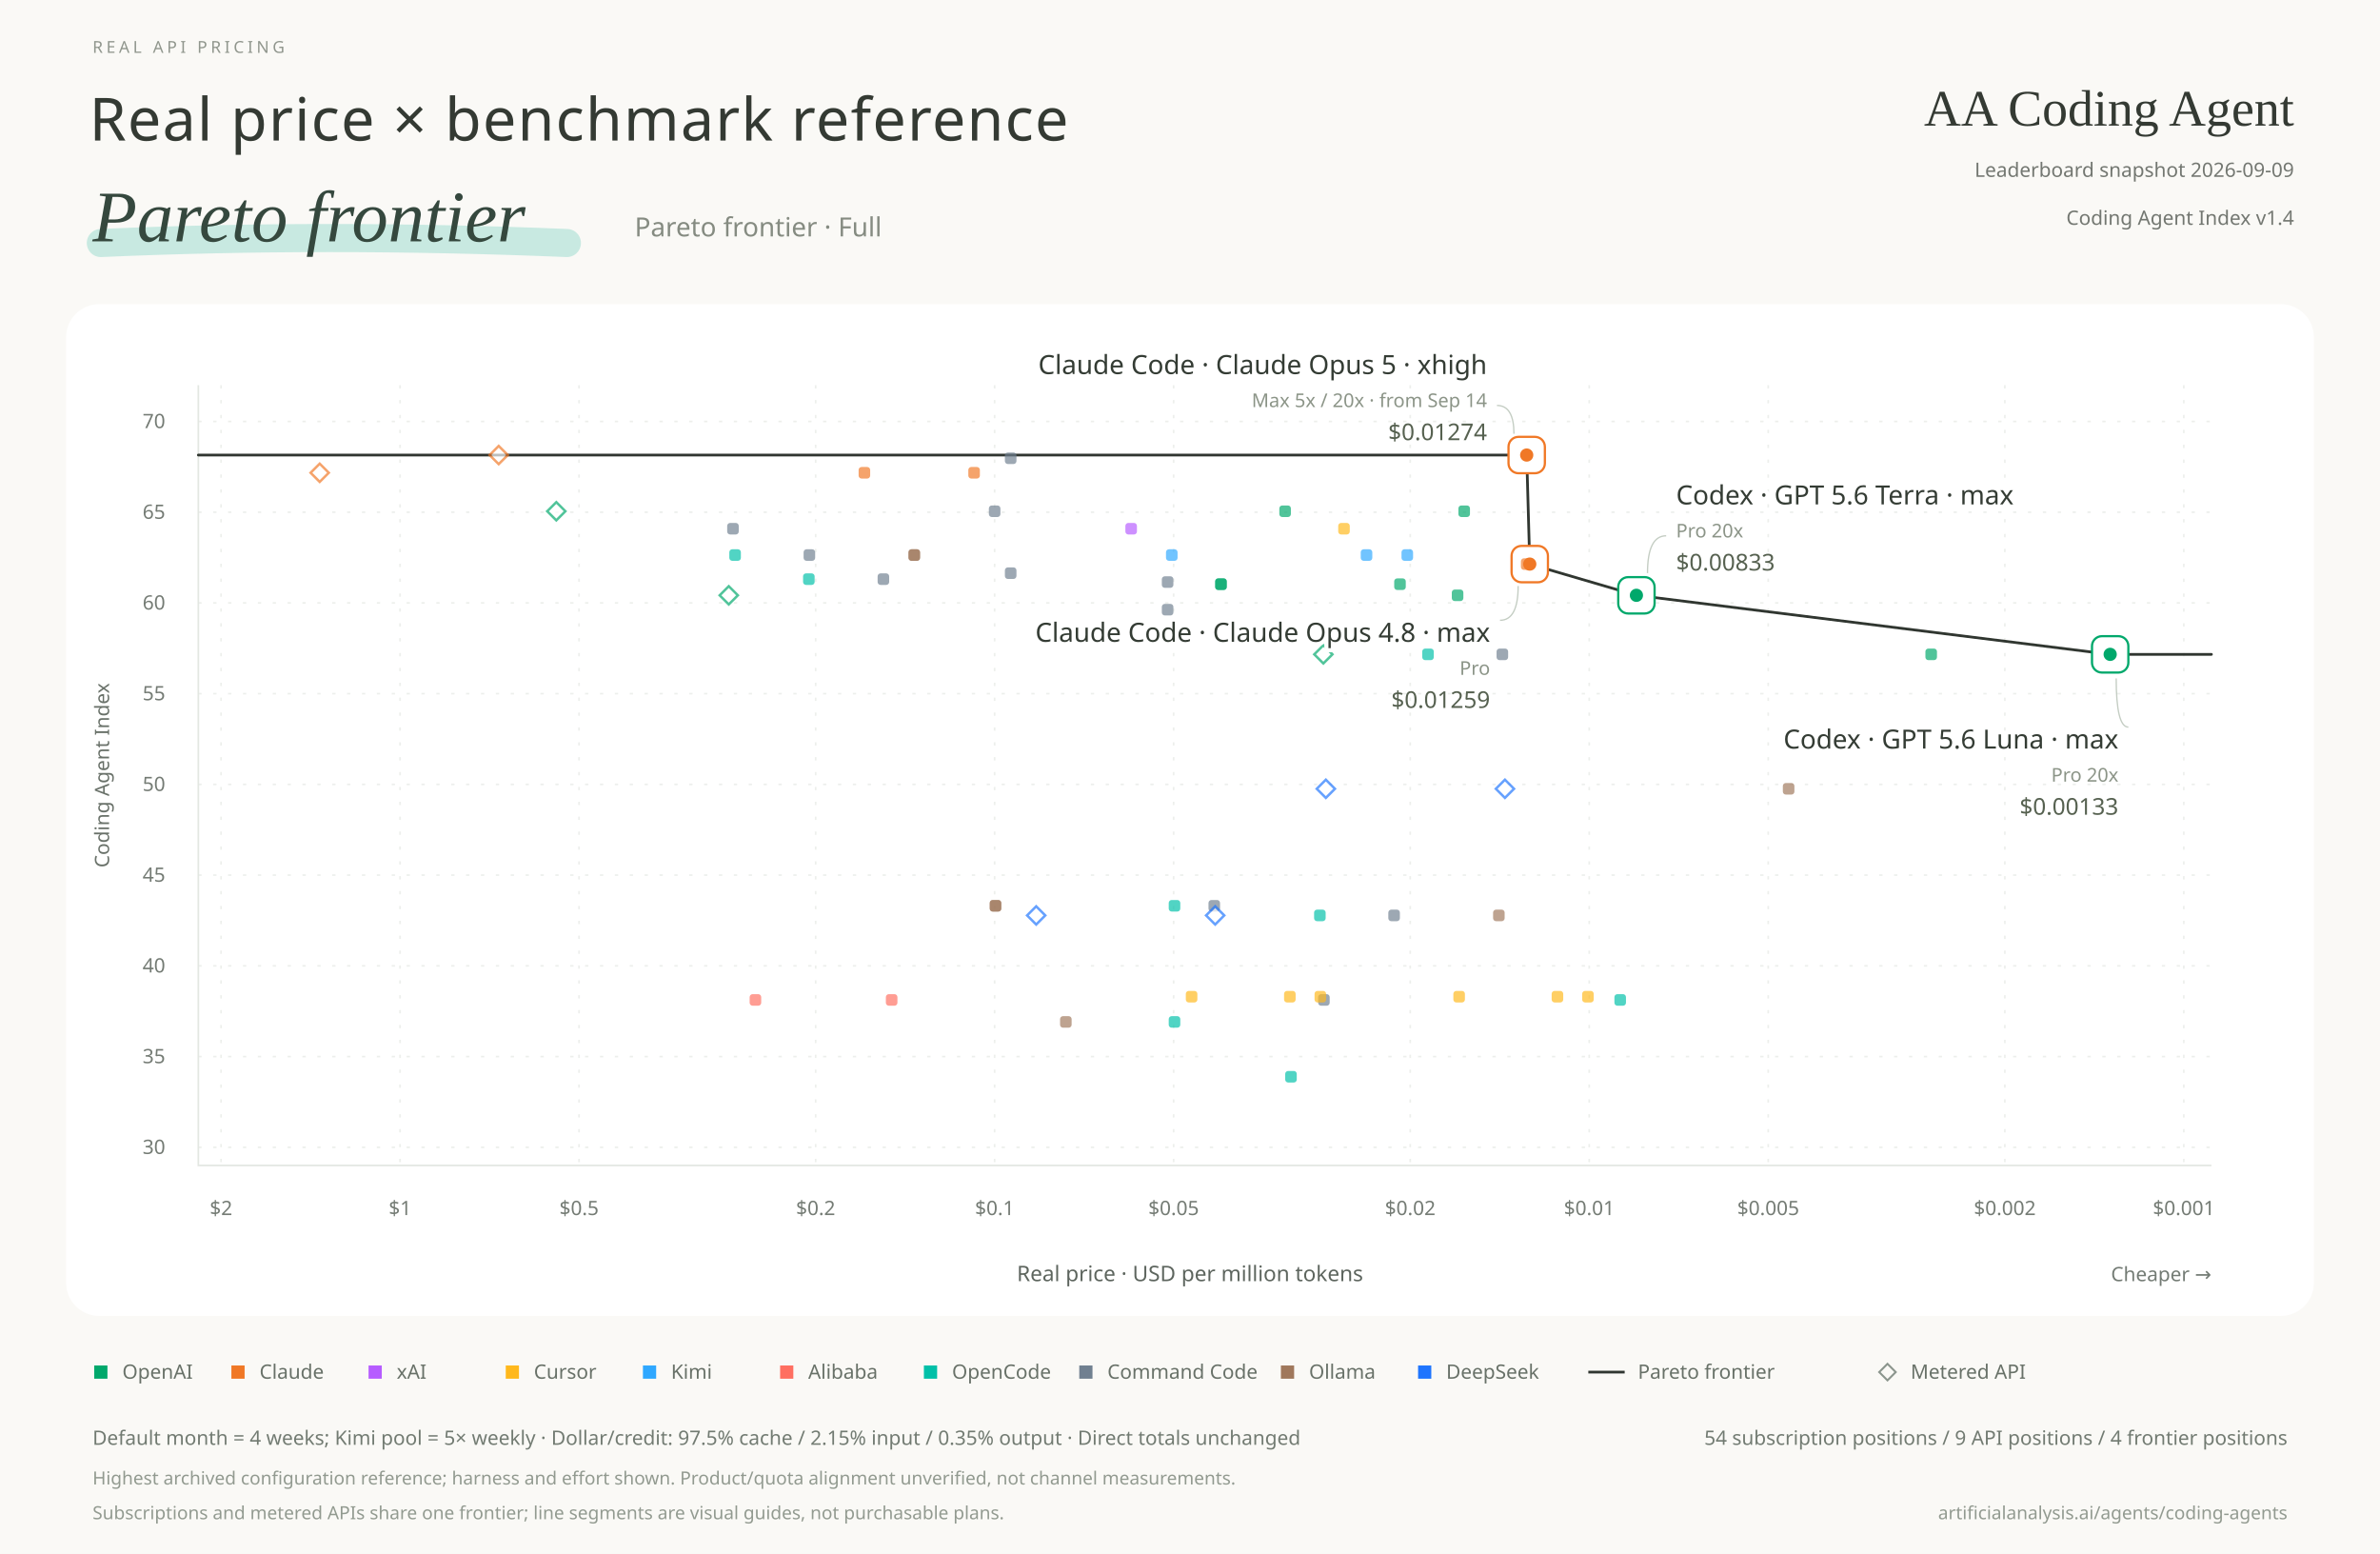
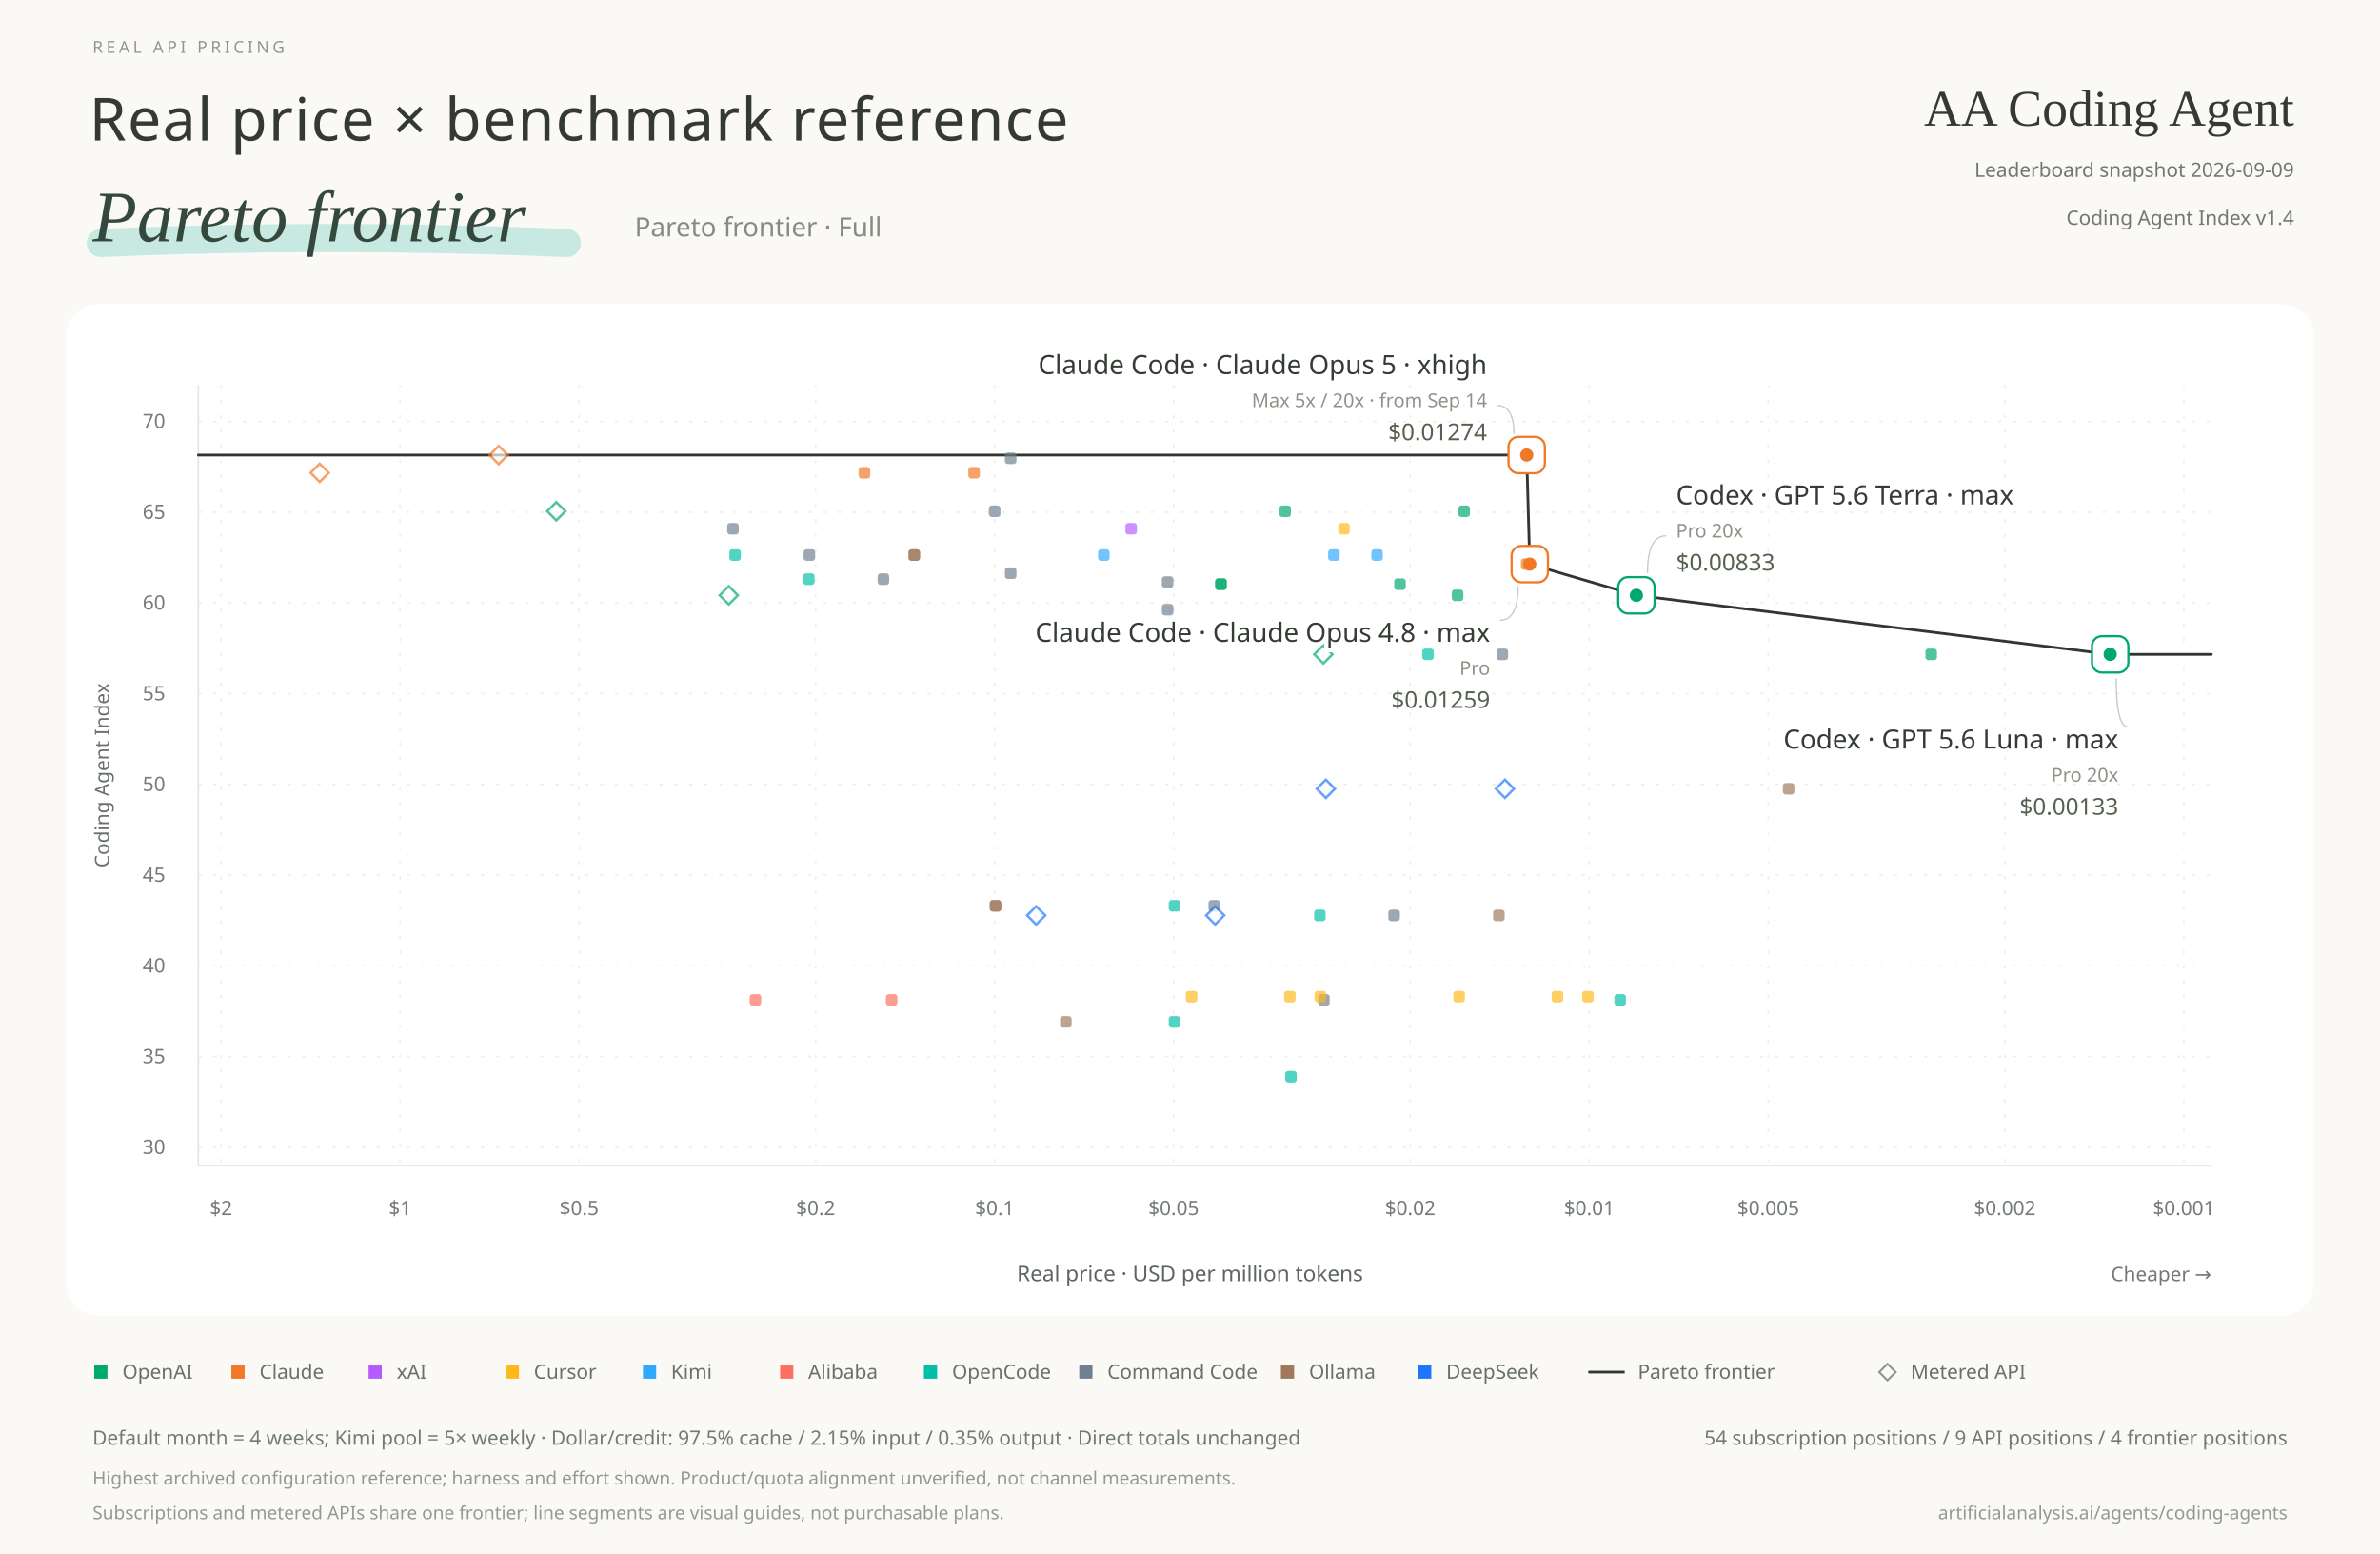
<svg xmlns="http://www.w3.org/2000/svg" width="1440" height="940" viewBox="0 0 1440 940" role="img" aria-labelledby="title desc">
  <style>text{font-family:"Microsoft YaHei","Segoe UI",sans-serif} .serif{font-family:"Times New Roman",serif} .number{font-family:"Segoe UI",sans-serif;font-variant-numeric:tabular-nums} .label-name{paint-order:stroke;stroke:#fff;stroke-width:5px;stroke-linejoin:round} .point:hover{opacity:1}</style>
  <rect width="1440" height="940" fill="#FAF9F6" />
  <text x="56.000" y="32.000" font-size="10" fill="#90968D" text-anchor="start" font-weight="400" letter-spacing="2.1">REAL API PRICING</text>
  <text x="54.000" y="85.000" font-size="36" fill="#343A33" text-anchor="start" font-weight="300" letter-spacing=".8">Real price × benchmark reference</text>
  <path d="M61 147 Q197 141 343 147" stroke="#9FDDD0" stroke-width="17" stroke-linecap="round" opacity=".55" fill="none" />
  <text x="56.000" y="146.000" font-size="44" fill="#35483E" text-anchor="start" font-weight="400" class="serif" font-style="italic">Pareto frontier</text>
  <text x="384.000" y="143.000" font-size="16" fill="#858B81" text-anchor="start" font-weight="300">Pareto frontier · Full</text>
  <text x="1388.000" y="76.000" font-size="31" fill="#343A33" text-anchor="end" font-weight="400" class="serif">AA Coding Agent</text>
  <text x="1388.000" y="107.000" font-size="12" fill="#737771" text-anchor="end" font-weight="400">Leaderboard snapshot  2026-09-09</text>
  <text x="1388.000" y="136.000" font-size="12" fill="#737771" text-anchor="end" font-weight="400">Coding Agent Index v1.4</text>
  <rect x="40" y="184" width="1360" height="612" rx="20" fill="#FFFFFF" />
  <path d="M1321.304 233V705" stroke="#E8EBE7" stroke-dasharray="2 7" opacity=".8" />
  <text x="1321.304" y="735.000" font-size="12" fill="#747B74" text-anchor="middle" font-weight="400" class="number">$0.001</text>
  <path d="M1213.008 233V705" stroke="#E8EBE7" stroke-dasharray="2 7" opacity=".8" />
  <text x="1213.008" y="735.000" font-size="12" fill="#747B74" text-anchor="middle" font-weight="400" class="number">$0.002</text>
  <path d="M1069.848 233V705" stroke="#E8EBE7" stroke-dasharray="2 7" opacity=".8" />
  <text x="1069.848" y="735.000" font-size="12" fill="#747B74" text-anchor="middle" font-weight="400" class="number">$0.005</text>
  <path d="M961.552 233V705" stroke="#E8EBE7" stroke-dasharray="2 7" opacity=".8" />
  <text x="961.552" y="735.000" font-size="12" fill="#747B74" text-anchor="middle" font-weight="400" class="number">$0.01</text>
  <path d="M853.255 233V705" stroke="#E8EBE7" stroke-dasharray="2 7" opacity=".8" />
  <text x="853.255" y="735.000" font-size="12" fill="#747B74" text-anchor="middle" font-weight="400" class="number">$0.02</text>
  <path d="M710.095 233V705" stroke="#E8EBE7" stroke-dasharray="2 7" opacity=".8" />
  <text x="710.095" y="735.000" font-size="12" fill="#747B74" text-anchor="middle" font-weight="400" class="number">$0.05</text>
  <path d="M601.799 233V705" stroke="#E8EBE7" stroke-dasharray="2 7" opacity=".8" />
  <text x="601.799" y="735.000" font-size="12" fill="#747B74" text-anchor="middle" font-weight="400" class="number">$0.1</text>
  <path d="M493.503 233V705" stroke="#E8EBE7" stroke-dasharray="2 7" opacity=".8" />
  <text x="493.503" y="735.000" font-size="12" fill="#747B74" text-anchor="middle" font-weight="400" class="number">$0.2</text>
  <path d="M350.343 233V705" stroke="#E8EBE7" stroke-dasharray="2 7" opacity=".8" />
  <text x="350.343" y="735.000" font-size="12" fill="#747B74" text-anchor="middle" font-weight="400" class="number">$0.5</text>
  <path d="M242.047 233V705" stroke="#E8EBE7" stroke-dasharray="2 7" opacity=".8" />
  <text x="242.047" y="735.000" font-size="12" fill="#747B74" text-anchor="middle" font-weight="400" class="number">$1</text>
  <path d="M133.751 233V705" stroke="#E8EBE7" stroke-dasharray="2 7" opacity=".8" />
  <text x="133.751" y="735.000" font-size="12" fill="#747B74" text-anchor="middle" font-weight="400" class="number">$2</text>
  <path d="M120 694.023H1338" stroke="#E8EBE7" stroke-dasharray="2 7" opacity=".8" />
  <text x="100.000" y="698.023" font-size="12" fill="#747B74" text-anchor="end" font-weight="400" class="number">30</text>
  <path d="M120 639.140H1338" stroke="#E8EBE7" stroke-dasharray="2 7" opacity=".8" />
  <text x="100.000" y="643.140" font-size="12" fill="#747B74" text-anchor="end" font-weight="400" class="number">35</text>
  <path d="M120 584.256H1338" stroke="#E8EBE7" stroke-dasharray="2 7" opacity=".8" />
  <text x="100.000" y="588.256" font-size="12" fill="#747B74" text-anchor="end" font-weight="400" class="number">40</text>
  <path d="M120 529.372H1338" stroke="#E8EBE7" stroke-dasharray="2 7" opacity=".8" />
  <text x="100.000" y="533.372" font-size="12" fill="#747B74" text-anchor="end" font-weight="400" class="number">45</text>
  <path d="M120 474.488H1338" stroke="#E8EBE7" stroke-dasharray="2 7" opacity=".8" />
  <text x="100.000" y="478.488" font-size="12" fill="#747B74" text-anchor="end" font-weight="400" class="number">50</text>
  <path d="M120 419.605H1338" stroke="#E8EBE7" stroke-dasharray="2 7" opacity=".8" />
  <text x="100.000" y="423.605" font-size="12" fill="#747B74" text-anchor="end" font-weight="400" class="number">55</text>
  <path d="M120 364.721H1338" stroke="#E8EBE7" stroke-dasharray="2 7" opacity=".8" />
  <text x="100.000" y="368.721" font-size="12" fill="#747B74" text-anchor="end" font-weight="400" class="number">60</text>
  <path d="M120 309.837H1338" stroke="#E8EBE7" stroke-dasharray="2 7" opacity=".8" />
  <text x="100.000" y="313.837" font-size="12" fill="#747B74" text-anchor="end" font-weight="400" class="number">65</text>
  <path d="M120 254.953H1338" stroke="#E8EBE7" stroke-dasharray="2 7" opacity=".8" />
  <text x="100.000" y="258.953" font-size="12" fill="#747B74" text-anchor="end" font-weight="400" class="number">70</text>
  <path d="M120 233V705H1338" fill="none" stroke="#E3E7E2" />
  <text x="66.000" y="469.000" font-size="12" fill="#697169" text-anchor="middle" font-weight="400" transform="rotate(-90 66 469.0)">Coding Agent Index</text>
  <text x="720.000" y="775.000" font-size="13" fill="#5D655E" text-anchor="middle" font-weight="400">Real price · USD per million tokens</text>
  <text x="1338.000" y="775.000" font-size="12" fill="#737B74" text-anchor="end" font-weight="400">Cheaper →</text>
  <path id="frontier" d="M120.000,275.263 L923.717,275.263 L925.567,341.225 L990.100,360.110 L1276.748,395.828 L1338.000,395.828" fill="none" stroke="#303630" stroke-width="1.65" stroke-linecap="round" stroke-linejoin="round" />
  <g class="point" data-billing="subscription" data-frontier="false" data-price="0.03247" data-score="65.0524" data-x="777.545" data-y="309.262" transform="translate(777.545 309.262)">
    <rect x="-3.5" y="-3.5" width="7" height="7" rx="1.8" fill="#00A86B" opacity=".68" />
  </g>
  <g class="point" data-billing="subscription" data-frontier="false" data-price="0.01623" data-score="65.0524" data-x="885.889" data-y="309.262" transform="translate(885.889 309.262)">
    <rect x="-3.5" y="-3.5" width="7" height="7" rx="1.8" fill="#00A86B" opacity=".68" />
  </g>
  <g class="point" data-billing="subscription" data-frontier="false" data-price="0.00266" data-score="57.1661" data-x="1168.452" data-y="395.828" transform="translate(1168.452 395.828)">
    <rect x="-3.5" y="-3.5" width="7" height="7" rx="1.8" fill="#00A86B" opacity=".68" />
  </g>
  <g class="point" data-billing="subscription" data-frontier="true" data-price="0.00133" data-score="57.1661" data-x="1276.748" data-y="395.828" transform="translate(1276.748 395.828)">
    <rect x="-11" y="-11" width="22" height="22" rx="6" fill="#FFF" stroke="#00A86B" stroke-width="1.35" />
    <circle r="4" fill="#00A86B" />
  </g>
  <g class="point" data-billing="subscription" data-frontier="true" data-price="0.01259" data-score="62.1405" data-x="925.567" data-y="341.225" transform="translate(925.567 341.225)">
    <rect x="-11" y="-11" width="22" height="22" rx="6" fill="#FFF" stroke="#F07826" stroke-width="1.35" />
    <circle r="4" fill="#F07826" />
  </g>
  <g class="point" data-billing="subscription" data-frontier="true" data-price="0.01274" data-score="68.1498" data-x="923.717" data-y="275.263" transform="translate(923.717 275.263)">
    <rect x="-11" y="-11" width="22" height="22" rx="6" fill="#FFF" stroke="#F07826" stroke-width="1.35" />
    <circle r="4" fill="#F07826" />
  </g>
-   <g class="point" data-billing="subscription" data-frontier="false" data-price="0.02023" data-score="62.6388" data-x="851.469" data-y="335.755" transform="translate(851.469 335.755)">
+   <g class="point" data-billing="subscription" data-frontier="false" data-price="0.02688" data-score="62.6388" data-x="807.063" data-y="335.755" transform="translate(807.063 335.755)">
    <rect x="-3.5" y="-3.5" width="7" height="7" rx="1.8" fill="#2FA8FF" opacity=".68" />
  </g>
-   <g class="point" data-billing="subscription" data-frontier="false" data-price="0.05036" data-score="62.6388" data-x="708.975" data-y="335.755" transform="translate(708.975 335.755)">
+   <g class="point" data-billing="subscription" data-frontier="false" data-price="0.06552" data-score="62.6388" data-x="667.859" data-y="335.755" transform="translate(667.859 335.755)">
    <rect x="-3.5" y="-3.5" width="7" height="7" rx="1.8" fill="#2FA8FF" opacity=".68" />
  </g>
-   <g class="point" data-billing="subscription" data-frontier="false" data-price="0.02369" data-score="62.6388" data-x="826.801" data-y="335.755" transform="translate(826.801 335.755)">
+   <g class="point" data-billing="subscription" data-frontier="false" data-price="0.02274" data-score="62.6388" data-x="833.195" data-y="335.755" transform="translate(833.195 335.755)">
    <rect x="-3.5" y="-3.5" width="7" height="7" rx="1.8" fill="#2FA8FF" opacity=".68" />
  </g>
  <g class="point" data-billing="subscription" data-frontier="false" data-price="0.14901" data-score="38.1218" data-x="539.485" data-y="604.872" transform="translate(539.485 604.872)">
    <rect x="-3.5" y="-3.5" width="7" height="7" rx="1.8" fill="#FF6F61" opacity=".68" />
  </g>
  <g class="point" data-billing="subscription" data-frontier="false" data-price="0.25253" data-score="38.1218" data-x="457.066" data-y="604.872" transform="translate(457.066 604.872)">
    <rect x="-3.5" y="-3.5" width="7" height="7" rx="1.8" fill="#FF6F61" opacity=".68" />
  </g>
  <g class="point" data-billing="subscription" data-frontier="false" data-price="0.01867" data-score="57.1661" data-x="864.007" data-y="395.828" transform="translate(864.007 395.828)">
    <rect x="-3.5" y="-3.5" width="7" height="7" rx="1.8" fill="#00C0A8" opacity=".68" />
  </g>
  <g class="point" data-billing="subscription" data-frontier="false" data-price="0.04983" data-score="43.3102" data-x="710.628" data-y="547.921" transform="translate(710.628 547.921)">
    <rect x="-3.5" y="-3.5" width="7" height="7" rx="1.8" fill="#00C0A8" opacity=".68" />
  </g>
  <g class="point" data-billing="subscription" data-frontier="false" data-price="0.04983" data-score="36.9103" data-x="710.628" data-y="618.171" transform="translate(710.628 618.171)">
    <rect x="-3.5" y="-3.5" width="7" height="7" rx="1.8" fill="#00C0A8" opacity=".68" />
  </g>
  <g class="point" data-billing="subscription" data-frontier="false" data-price="0.27322" data-score="62.6388" data-x="444.763" data-y="335.755" transform="translate(444.763 335.755)">
    <rect x="-3.5" y="-3.5" width="7" height="7" rx="1.8" fill="#00C0A8" opacity=".68" />
  </g>
  <g class="point" data-billing="subscription" data-frontier="false" data-price="0.03174" data-score="33.8893" data-x="781.097" data-y="651.331" transform="translate(781.097 651.331)">
    <rect x="-3.5" y="-3.5" width="7" height="7" rx="1.8" fill="#00C0A8" opacity=".68" />
  </g>
  <g class="point" data-billing="subscription" data-frontier="false" data-price="0.20534" data-score="61.3103" data-x="489.386" data-y="350.338" transform="translate(489.386 350.338)">
    <rect x="-3.5" y="-3.5" width="7" height="7" rx="1.8" fill="#00C0A8" opacity=".68" />
  </g>
  <g class="point" data-billing="subscription" data-frontier="false" data-price="0.00887" data-score="38.1218" data-x="980.286" data-y="604.872" transform="translate(980.286 604.872)">
    <rect x="-3.5" y="-3.5" width="7" height="7" rx="1.8" fill="#00C0A8" opacity=".68" />
  </g>
  <g class="point" data-billing="subscription" data-frontier="false" data-price="0.02838" data-score="42.7797" data-x="798.579" data-y="553.744" transform="translate(798.579 553.744)">
    <rect x="-3.5" y="-3.5" width="7" height="7" rx="1.8" fill="#00C0A8" opacity=".68" />
  </g>
  <g class="point" data-billing="subscription" data-frontier="false" data-price="0.1" data-score="65.0524" data-x="601.799" data-y="309.262" transform="translate(601.799 309.262)">
    <rect x="-3.5" y="-3.5" width="7" height="7" rx="1.8" fill="#708090" opacity=".68" />
  </g>
  <g class="point" data-billing="subscription" data-frontier="false" data-price="0.04272" data-score="43.3102" data-x="734.681" data-y="547.921" transform="translate(734.681 547.921)">
    <rect x="-3.5" y="-3.5" width="7" height="7" rx="1.8" fill="#708090" opacity=".68" />
  </g>
  <g class="point" data-billing="subscription" data-frontier="false" data-price="0.05118" data-score="61.1501" data-x="706.451" data-y="352.097" transform="translate(706.451 352.097)">
    <rect x="-3.5" y="-3.5" width="7" height="7" rx="1.8" fill="#708090" opacity=".68" />
  </g>
  <g class="point" data-billing="subscription" data-frontier="false" data-price="0.02794" data-score="38.1218" data-x="801.021" data-y="604.872" transform="translate(801.021 604.872)">
    <rect x="-3.5" y="-3.5" width="7" height="7" rx="1.8" fill="#708090" opacity=".68" />
  </g>
  <g class="point" data-billing="subscription" data-frontier="false" data-price="0.02129" data-score="42.7797" data-x="843.490" data-y="553.744" transform="translate(843.490 553.744)">
    <rect x="-3.5" y="-3.5" width="7" height="7" rx="1.8" fill="#708090" opacity=".68" />
  </g>
  <g class="point" data-billing="subscription" data-frontier="false" data-price="0.014" data-score="57.1661" data-x="908.982" data-y="395.828" transform="translate(908.982 395.828)">
    <rect x="-3.5" y="-3.5" width="7" height="7" rx="1.8" fill="#708090" opacity=".68" />
  </g>
  <g class="point" data-billing="subscription" data-frontier="false" data-price="0.15385" data-score="61.3103" data-x="534.490" data-y="350.338" transform="translate(534.490 350.338)">
    <rect x="-3.5" y="-3.5" width="7" height="7" rx="1.8" fill="#708090" opacity=".68" />
  </g>
  <g class="point" data-billing="subscription" data-frontier="false" data-price="0.09398" data-score="67.9728" data-x="611.500" data-y="277.206" transform="translate(611.500 277.206)">
    <rect x="-3.5" y="-3.5" width="7" height="7" rx="1.8" fill="#708090" opacity=".68" />
  </g>
  <g class="point" data-billing="subscription" data-frontier="false" data-price="0.09398" data-score="61.6404" data-x="611.500" data-y="346.715" transform="translate(611.500 346.715)">
    <rect x="-3.5" y="-3.5" width="7" height="7" rx="1.8" fill="#708090" opacity=".68" />
  </g>
  <g class="point" data-billing="subscription" data-frontier="false" data-price="0.20492" data-score="62.6388" data-x="489.706" data-y="335.755" transform="translate(489.706 335.755)">
    <rect x="-3.5" y="-3.5" width="7" height="7" rx="1.8" fill="#708090" opacity=".68" />
  </g>
  <g class="point" data-billing="subscription" data-frontier="false" data-price="0.27548" data-score="64.09" data-x="443.476" data-y="319.826" transform="translate(443.476 319.826)">
    <rect x="-3.5" y="-3.5" width="7" height="7" rx="1.8" fill="#708090" opacity=".68" />
  </g>
  <g class="point" data-billing="subscription" data-frontier="false" data-price="0.05118" data-score="59.6278" data-x="706.451" data-y="368.806" transform="translate(706.451 368.806)">
    <rect x="-3.5" y="-3.5" width="7" height="7" rx="1.8" fill="#708090" opacity=".68" />
  </g>
  <g class="point" data-billing="subscription" data-frontier="false" data-price="0.00462" data-score="49.7576" data-x="1082.197" data-y="477.149" transform="translate(1082.197 477.149)">
    <rect x="-3.5" y="-3.5" width="7" height="7" rx="1.8" fill="#A0785C" opacity=".68" />
  </g>
  <g class="point" data-billing="subscription" data-frontier="false" data-price="0.01419" data-score="42.7797" data-x="906.876" data-y="553.744" transform="translate(906.876 553.744)">
    <rect x="-3.5" y="-3.5" width="7" height="7" rx="1.8" fill="#A0785C" opacity=".68" />
  </g>
  <g class="point" data-billing="subscription" data-frontier="false" data-price="0.09965" data-score="43.3102" data-x="602.347" data-y="547.921" transform="translate(602.347 547.921)">
    <rect x="-3.5" y="-3.5" width="7" height="7" rx="1.8" fill="#A0785C" opacity=".68" />
  </g>
  <g class="point" data-billing="subscription" data-frontier="false" data-price="0.0759" data-score="36.9103" data-x="644.883" data-y="618.171" transform="translate(644.883 618.171)">
    <rect x="-3.5" y="-3.5" width="7" height="7" rx="1.8" fill="#A0785C" opacity=".68" />
  </g>
  <g class="point" data-billing="subscription" data-frontier="false" data-price="0.13652" data-score="62.6388" data-x="553.162" data-y="335.755" transform="translate(553.162 335.755)">
    <rect x="-3.5" y="-3.5" width="7" height="7" rx="1.8" fill="#A0785C" opacity=".68" />
  </g>
  <g class="point" data-billing="subscription" data-frontier="false" data-price="0.09967" data-score="43.3102" data-x="602.316" data-y="547.921" transform="translate(602.316 547.921)">
    <rect x="-3.5" y="-3.5" width="7" height="7" rx="1.8" fill="#A0785C" opacity=".68" />
  </g>
  <g class="point" data-billing="subscription" data-frontier="false" data-price="0.1365" data-score="62.6388" data-x="553.185" data-y="335.755" transform="translate(553.185 335.755)">
    <rect x="-3.5" y="-3.5" width="7" height="7" rx="1.8" fill="#A0785C" opacity=".68" />
  </g>
  <g class="point" data-billing="subscription" data-frontier="false" data-price="0.01665" data-score="60.4201" data-x="881.897" data-y="360.110" transform="translate(881.897 360.110)">
    <rect x="-3.5" y="-3.5" width="7" height="7" rx="1.8" fill="#00A86B" opacity=".68" />
  </g>
  <g class="point" data-billing="subscription" data-frontier="false" data-price="0.04162" data-score="61.0333" data-x="738.756" data-y="353.379" transform="translate(738.756 353.379)">
    <rect x="-3.5" y="-3.5" width="7" height="7" rx="1.8" fill="#00A86B" opacity=".68" />
  </g>
  <g class="point" data-billing="subscription" data-frontier="false" data-price="0.04163" data-score="61.0333" data-x="738.719" data-y="353.379" transform="translate(738.719 353.379)">
    <rect x="-3.5" y="-3.5" width="7" height="7" rx="1.8" fill="#00A86B" opacity=".68" />
  </g>
  <g class="point" data-billing="subscription" data-frontier="true" data-price="0.00833" data-score="60.4201" data-x="990.100" data-y="360.110" transform="translate(990.100 360.110)">
    <rect x="-11" y="-11" width="22" height="22" rx="6" fill="#FFF" stroke="#00A86B" stroke-width="1.35" />
    <circle r="4" fill="#00A86B" />
  </g>
  <g class="point" data-billing="subscription" data-frontier="false" data-price="0.02081" data-score="61.0333" data-x="847.052" data-y="353.379" transform="translate(847.052 353.379)">
    <rect x="-3.5" y="-3.5" width="7" height="7" rx="1.8" fill="#00A86B" opacity=".68" />
  </g>
  <g class="point" data-billing="subscription" data-frontier="false" data-price="0.01274" data-score="62.1405" data-x="923.717" data-y="341.225" transform="translate(923.717 341.225)">
    <rect x="-3.5" y="-3.5" width="7" height="7" rx="1.8" fill="#F07826" opacity=".68" />
  </g>
  <g class="point" data-billing="subscription" data-frontier="false" data-price="0.1656" data-score="67.1728" data-x="522.992" data-y="285.987" transform="translate(522.992 285.987)">
    <rect x="-3.5" y="-3.5" width="7" height="7" rx="1.8" fill="#F07826" opacity=".68" />
  </g>
  <g class="point" data-billing="subscription" data-frontier="false" data-price="0.10828" data-score="67.1728" data-x="589.370" data-y="285.987" transform="translate(589.370 285.987)">
    <rect x="-3.5" y="-3.5" width="7" height="7" rx="1.8" fill="#F07826" opacity=".68" />
  </g>
  <g class="point" data-billing="subscription" data-frontier="false" data-price="0.01005" data-score="38.3008" data-x="960.772" data-y="602.907" transform="translate(960.772 602.907)">
    <rect x="-3.5" y="-3.5" width="7" height="7" rx="1.8" fill="#FFB81C" opacity=".68" />
  </g>
  <g class="point" data-billing="subscription" data-frontier="false" data-price="0.02585" data-score="64.09" data-x="813.168" data-y="319.826" transform="translate(813.168 319.826)">
    <rect x="-3.5" y="-3.5" width="7" height="7" rx="1.8" fill="#FFB81C" opacity=".68" />
  </g>
  <g class="point" data-billing="subscription" data-frontier="false" data-price="0.01655" data-score="38.3008" data-x="882.838" data-y="602.907" transform="translate(882.838 602.907)">
    <rect x="-3.5" y="-3.5" width="7" height="7" rx="1.8" fill="#FFB81C" opacity=".68" />
  </g>
  <g class="point" data-billing="subscription" data-frontier="false" data-price="0.01131" data-score="38.3008" data-x="942.318" data-y="602.907" transform="translate(942.318 602.907)">
    <rect x="-3.5" y="-3.5" width="7" height="7" rx="1.8" fill="#FFB81C" opacity=".68" />
  </g>
  <g class="point" data-billing="subscription" data-frontier="false" data-price="0.05894" data-score="64.09" data-x="684.395" data-y="319.826" transform="translate(684.395 319.826)">
    <rect x="-3.5" y="-3.5" width="7" height="7" rx="1.8" fill="#B65CFF" opacity=".68" />
  </g>
  <g class="point" data-billing="subscription" data-frontier="false" data-price="0.02833" data-score="38.3008" data-x="798.855" data-y="602.907" transform="translate(798.855 602.907)">
    <rect x="-3.5" y="-3.5" width="7" height="7" rx="1.8" fill="#FFB81C" opacity=".68" />
  </g>
  <g class="point" data-billing="subscription" data-frontier="false" data-price="0.04664" data-score="38.3008" data-x="720.964" data-y="602.907" transform="translate(720.964 602.907)">
    <rect x="-3.5" y="-3.5" width="7" height="7" rx="1.8" fill="#FFB81C" opacity=".68" />
  </g>
  <g class="point" data-billing="subscription" data-frontier="false" data-price="0.03188" data-score="38.3008" data-x="780.410" data-y="602.907" transform="translate(780.410 602.907)">
    <rect x="-3.5" y="-3.5" width="7" height="7" rx="1.8" fill="#FFB81C" opacity=".68" />
  </g>
  <g class="point" data-billing="metered" data-frontier="false" data-price="0.01386" data-score="49.7576" data-x="910.552" data-y="477.149" transform="translate(910.552 477.149)">
    <path d="M0 -5.5L5.5 0 0 5.5 -5.5 0Z" fill="white" stroke="#1F75FE" stroke-width="1.5" opacity=".68" />
  </g>
  <g class="point" data-billing="metered" data-frontier="false" data-price="0.02773" data-score="49.7576" data-x="802.199" data-y="477.149" transform="translate(802.199 477.149)">
    <path d="M0 -5.5L5.5 0 0 5.5 -5.5 0Z" fill="white" stroke="#1F75FE" stroke-width="1.5" opacity=".68" />
  </g>
  <g class="point" data-billing="metered" data-frontier="false" data-price="0.04257" data-score="42.7797" data-x="735.230" data-y="553.744" transform="translate(735.230 553.744)">
    <path d="M0 -5.5L5.5 0 0 5.5 -5.5 0Z" fill="white" stroke="#1F75FE" stroke-width="1.5" opacity=".68" />
  </g>
  <g class="point" data-billing="metered" data-frontier="false" data-price="0.08514" data-score="42.7797" data-x="626.934" data-y="553.744" transform="translate(626.934 553.744)">
    <path d="M0 -5.5L5.5 0 0 5.5 -5.5 0Z" fill="white" stroke="#1F75FE" stroke-width="1.5" opacity=".68" />
  </g>
  <g class="point" data-billing="metered" data-frontier="false" data-price="0.546" data-score="65.0524" data-x="336.592" data-y="309.262" transform="translate(336.592 309.262)">
    <path d="M0 -5.5L5.5 0 0 5.5 -5.5 0Z" fill="white" stroke="#00A86B" stroke-width="1.5" opacity=".68" />
  </g>
  <g class="point" data-billing="metered" data-frontier="false" data-price="0.6825" data-score="68.1498" data-x="301.729" data-y="275.263" transform="translate(301.729 275.263)">
    <path d="M0 -5.5L5.5 0 0 5.5 -5.5 0Z" fill="white" stroke="#F07826" stroke-width="1.5" opacity=".68" />
  </g>
  <g class="point" data-billing="metered" data-frontier="false" data-price="1.365" data-score="67.1728" data-x="193.433" data-y="285.987" transform="translate(193.433 285.987)">
    <path d="M0 -5.5L5.5 0 0 5.5 -5.5 0Z" fill="white" stroke="#F07826" stroke-width="1.5" opacity=".68" />
  </g>
  <g class="point" data-billing="metered" data-frontier="false" data-price="0.28" data-score="60.4201" data-x="440.933" data-y="360.110" transform="translate(440.933 360.110)">
    <path d="M0 -5.5L5.5 0 0 5.5 -5.5 0Z" fill="white" stroke="#00A86B" stroke-width="1.5" opacity=".68" />
  </g>
  <g class="point" data-billing="metered" data-frontier="false" data-price="0.028" data-score="57.1661" data-x="800.685" data-y="395.828" transform="translate(800.685 395.828)">
    <path d="M0 -5.5L5.5 0 0 5.5 -5.5 0Z" fill="white" stroke="#00A86B" stroke-width="1.5" opacity=".68" />
  </g>
  <g class="front-label" data-model="claude-opus-5">
    <path d="M915.999,262.400Q915.999,245.263 905.717,245.263" stroke="#C4CDC3" stroke-width=".8" fill="none" />
    <text x="899.717" y="226.263" font-size="16" fill="#343C34" text-anchor="end" font-weight="400" class="label-name">Claude Code · Claude Opus 5 · xhigh</text>
    <text x="899.717" y="246.263" font-size="11.5" fill="#8B9487" text-anchor="end" font-weight="400">Max 5x / 20x · from Sep 14</text>
    <text x="899.717" y="266.263" font-size="14" fill="#566150" text-anchor="end" font-weight="400" class="number">$0.01274</text>
  </g>
  <g class="front-label" data-model="claude-opus-4.8">
    <path d="M918.549,354.482Q918.549,375.225 907.567,375.225" stroke="#C4CDC3" stroke-width=".8" fill="none" />
    <text x="901.567" y="388.225" font-size="16" fill="#343C34" text-anchor="end" font-weight="400" class="label-name">Claude Code · Claude Opus 4.8 · max</text>
    <text x="901.567" y="408.225" font-size="11.5" fill="#8B9487" text-anchor="end" font-weight="400">Pro</text>
    <text x="901.567" y="428.225" font-size="14" fill="#566150" text-anchor="end" font-weight="400" class="number">$0.01259</text>
  </g>
  <g class="front-label" data-model="gpt-5.6-terra">
    <path d="M996.808,346.693Q996.808,324.110 1008.100,324.110" stroke="#C4CDC3" stroke-width=".8" fill="none" />
    <text x="1014.100" y="305.110" font-size="16" fill="#343C34" text-anchor="start" font-weight="400" class="label-name">Codex · GPT 5.6 Terra · max</text>
    <text x="1014.100" y="325.110" font-size="11.5" fill="#8B9487" text-anchor="start" font-weight="400">Pro 20x</text>
    <text x="1014.100" y="345.110" font-size="14" fill="#566150" text-anchor="start" font-weight="400" class="number">$0.00833</text>
  </g>
  <g class="front-label" data-model="gpt-5.6-luna">
    <path d="M1280.386,410.380Q1280.386,439.828 1287.748,439.828" stroke="#C4CDC3" stroke-width=".8" fill="none" />
    <text x="1281.748" y="452.828" font-size="16" fill="#343C34" text-anchor="end" font-weight="400" class="label-name">Codex · GPT 5.6 Luna · max</text>
    <text x="1281.748" y="472.828" font-size="11.5" fill="#8B9487" text-anchor="end" font-weight="400">Pro 20x</text>
    <text x="1281.748" y="492.828" font-size="14" fill="#566150" text-anchor="end" font-weight="400" class="number">$0.00133</text>
  </g>
  <rect x="57" y="826" width="8" height="8" fill="#00A86B" />
  <text x="74.000" y="834.000" font-size="12" fill="#687168" text-anchor="start" font-weight="400">OpenAI</text>
  <rect x="140" y="826" width="8" height="8" fill="#F07826" />
  <text x="157.000" y="834.000" font-size="12" fill="#687168" text-anchor="start" font-weight="400">Claude</text>
  <rect x="223" y="826" width="8" height="8" fill="#B65CFF" />
  <text x="240.000" y="834.000" font-size="12" fill="#687168" text-anchor="start" font-weight="400">xAI</text>
  <rect x="306" y="826" width="8" height="8" fill="#FFB81C" />
  <text x="323.000" y="834.000" font-size="12" fill="#687168" text-anchor="start" font-weight="400">Cursor</text>
  <rect x="389" y="826" width="8" height="8" fill="#2FA8FF" />
  <text x="406.000" y="834.000" font-size="12" fill="#687168" text-anchor="start" font-weight="400">Kimi</text>
  <rect x="472" y="826" width="8" height="8" fill="#FF6F61" />
  <text x="489.000" y="834.000" font-size="12" fill="#687168" text-anchor="start" font-weight="400">Alibaba</text>
  <rect x="559" y="826" width="8" height="8" fill="#00C0A8" />
  <text x="576.000" y="834.000" font-size="12" fill="#687168" text-anchor="start" font-weight="400">OpenCode</text>
  <rect x="653" y="826" width="8" height="8" fill="#708090" />
  <text x="670.000" y="834.000" font-size="12" fill="#687168" text-anchor="start" font-weight="400">Command Code</text>
  <rect x="775" y="826" width="8" height="8" fill="#A0785C" />
  <text x="792.000" y="834.000" font-size="12" fill="#687168" text-anchor="start" font-weight="400">Ollama</text>
  <rect x="858" y="826" width="8" height="8" fill="#1F75FE" />
  <text x="875.000" y="834.000" font-size="12" fill="#687168" text-anchor="start" font-weight="400">DeepSeek</text>
  <path d="M961 830h22" stroke="#303630" stroke-width="1.65" />
  <text x="991.000" y="834.000" font-size="12" fill="#687168" text-anchor="start" font-weight="400">Pareto frontier</text>
  <path d="M1142 825l5 5-5 5-5-5Z" fill="none" stroke="#8B958D" stroke-width="1.2" />
  <text x="1156.000" y="834.000" font-size="12" fill="#687168" text-anchor="start" font-weight="400">Metered API</text>
  <text x="56.000" y="874.000" font-size="12" fill="#727B72" text-anchor="start" font-weight="400">Default month = 4 weeks; Kimi pool = 5× weekly · Dollar/credit: 97.5% cache / 2.15% input / 0.35% output · Direct totals unchanged</text>
  <text x="1384.000" y="874.000" font-size="12" fill="#727B72" text-anchor="end" font-weight="400">54 subscription positions / 9 API positions / 4 frontier positions</text>
  <text x="56.000" y="898.000" font-size="11" fill="#929A90" text-anchor="start" font-weight="400">Highest archived configuration reference; harness and effort shown. Product/quota alignment unverified, not channel measurements.</text>
  <text x="56.000" y="919.000" font-size="11" fill="#929A90" text-anchor="start" font-weight="400">Subscriptions and metered APIs share one frontier; line segments are visual guides, not purchasable plans.</text>
  <text x="1384.000" y="919.000" font-size="11" fill="#929A90" text-anchor="end" font-weight="400">artificialanalysis.ai/agents/coding-agents</text>
</svg>
